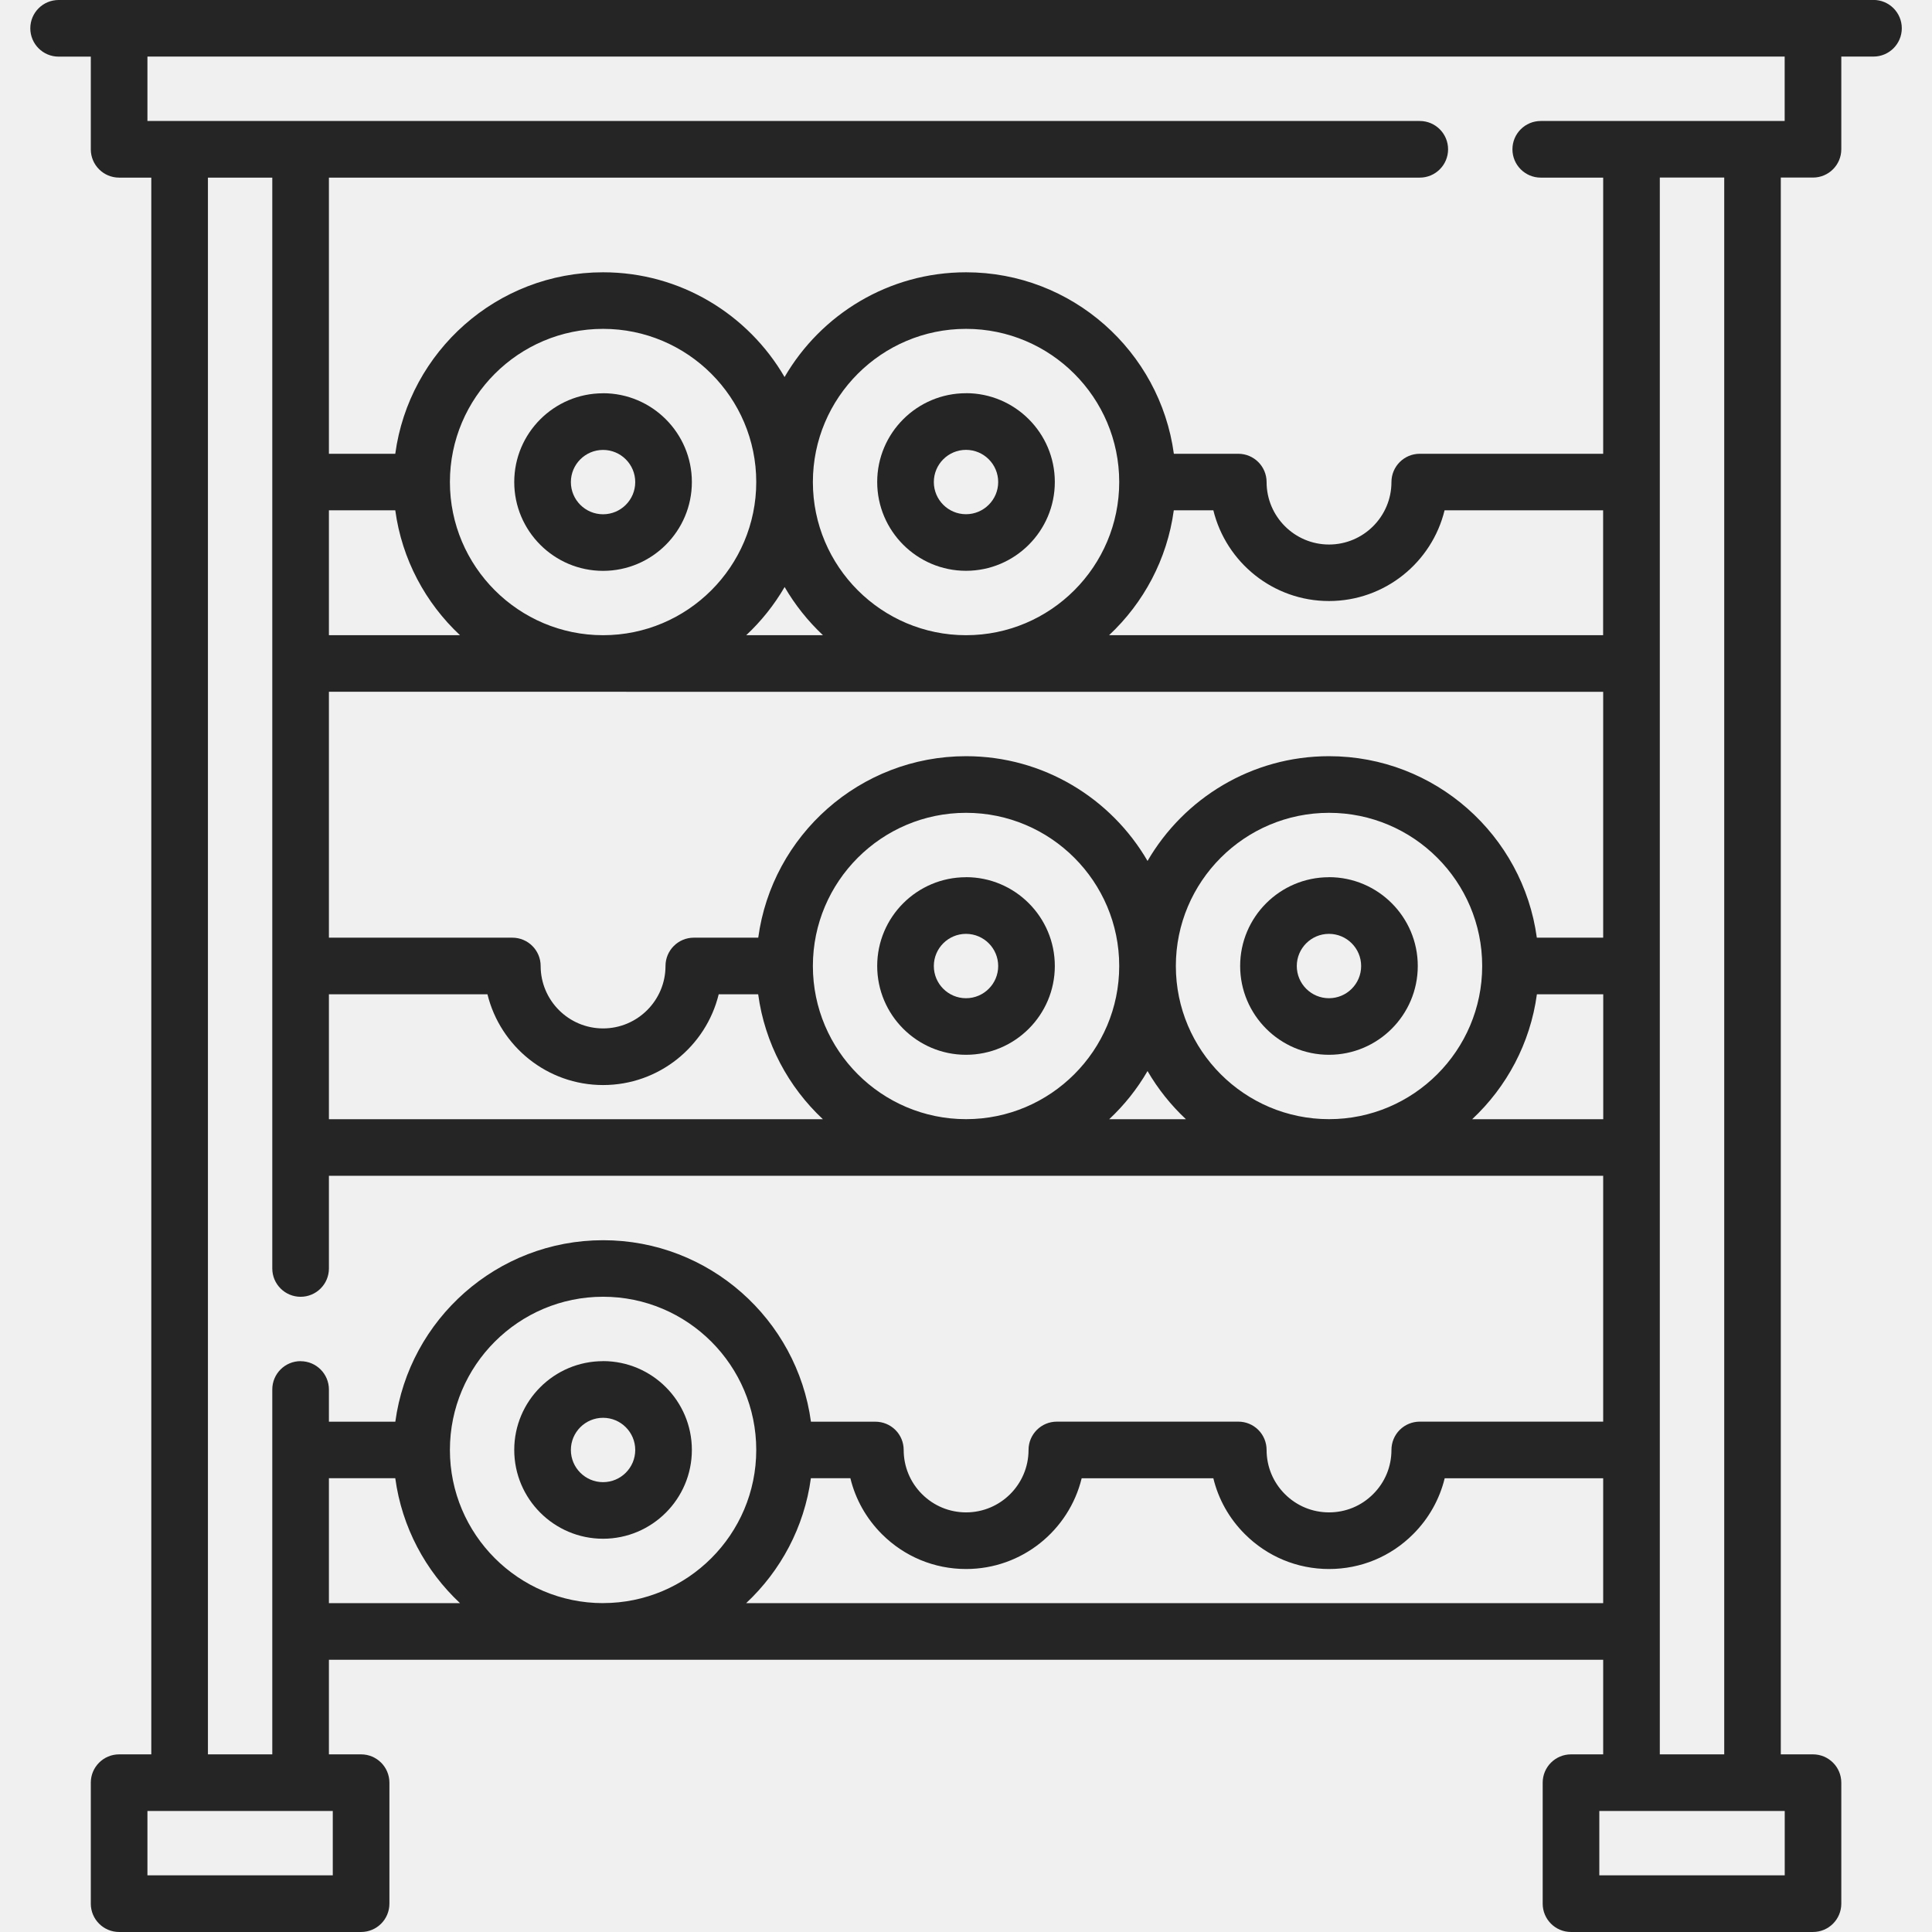
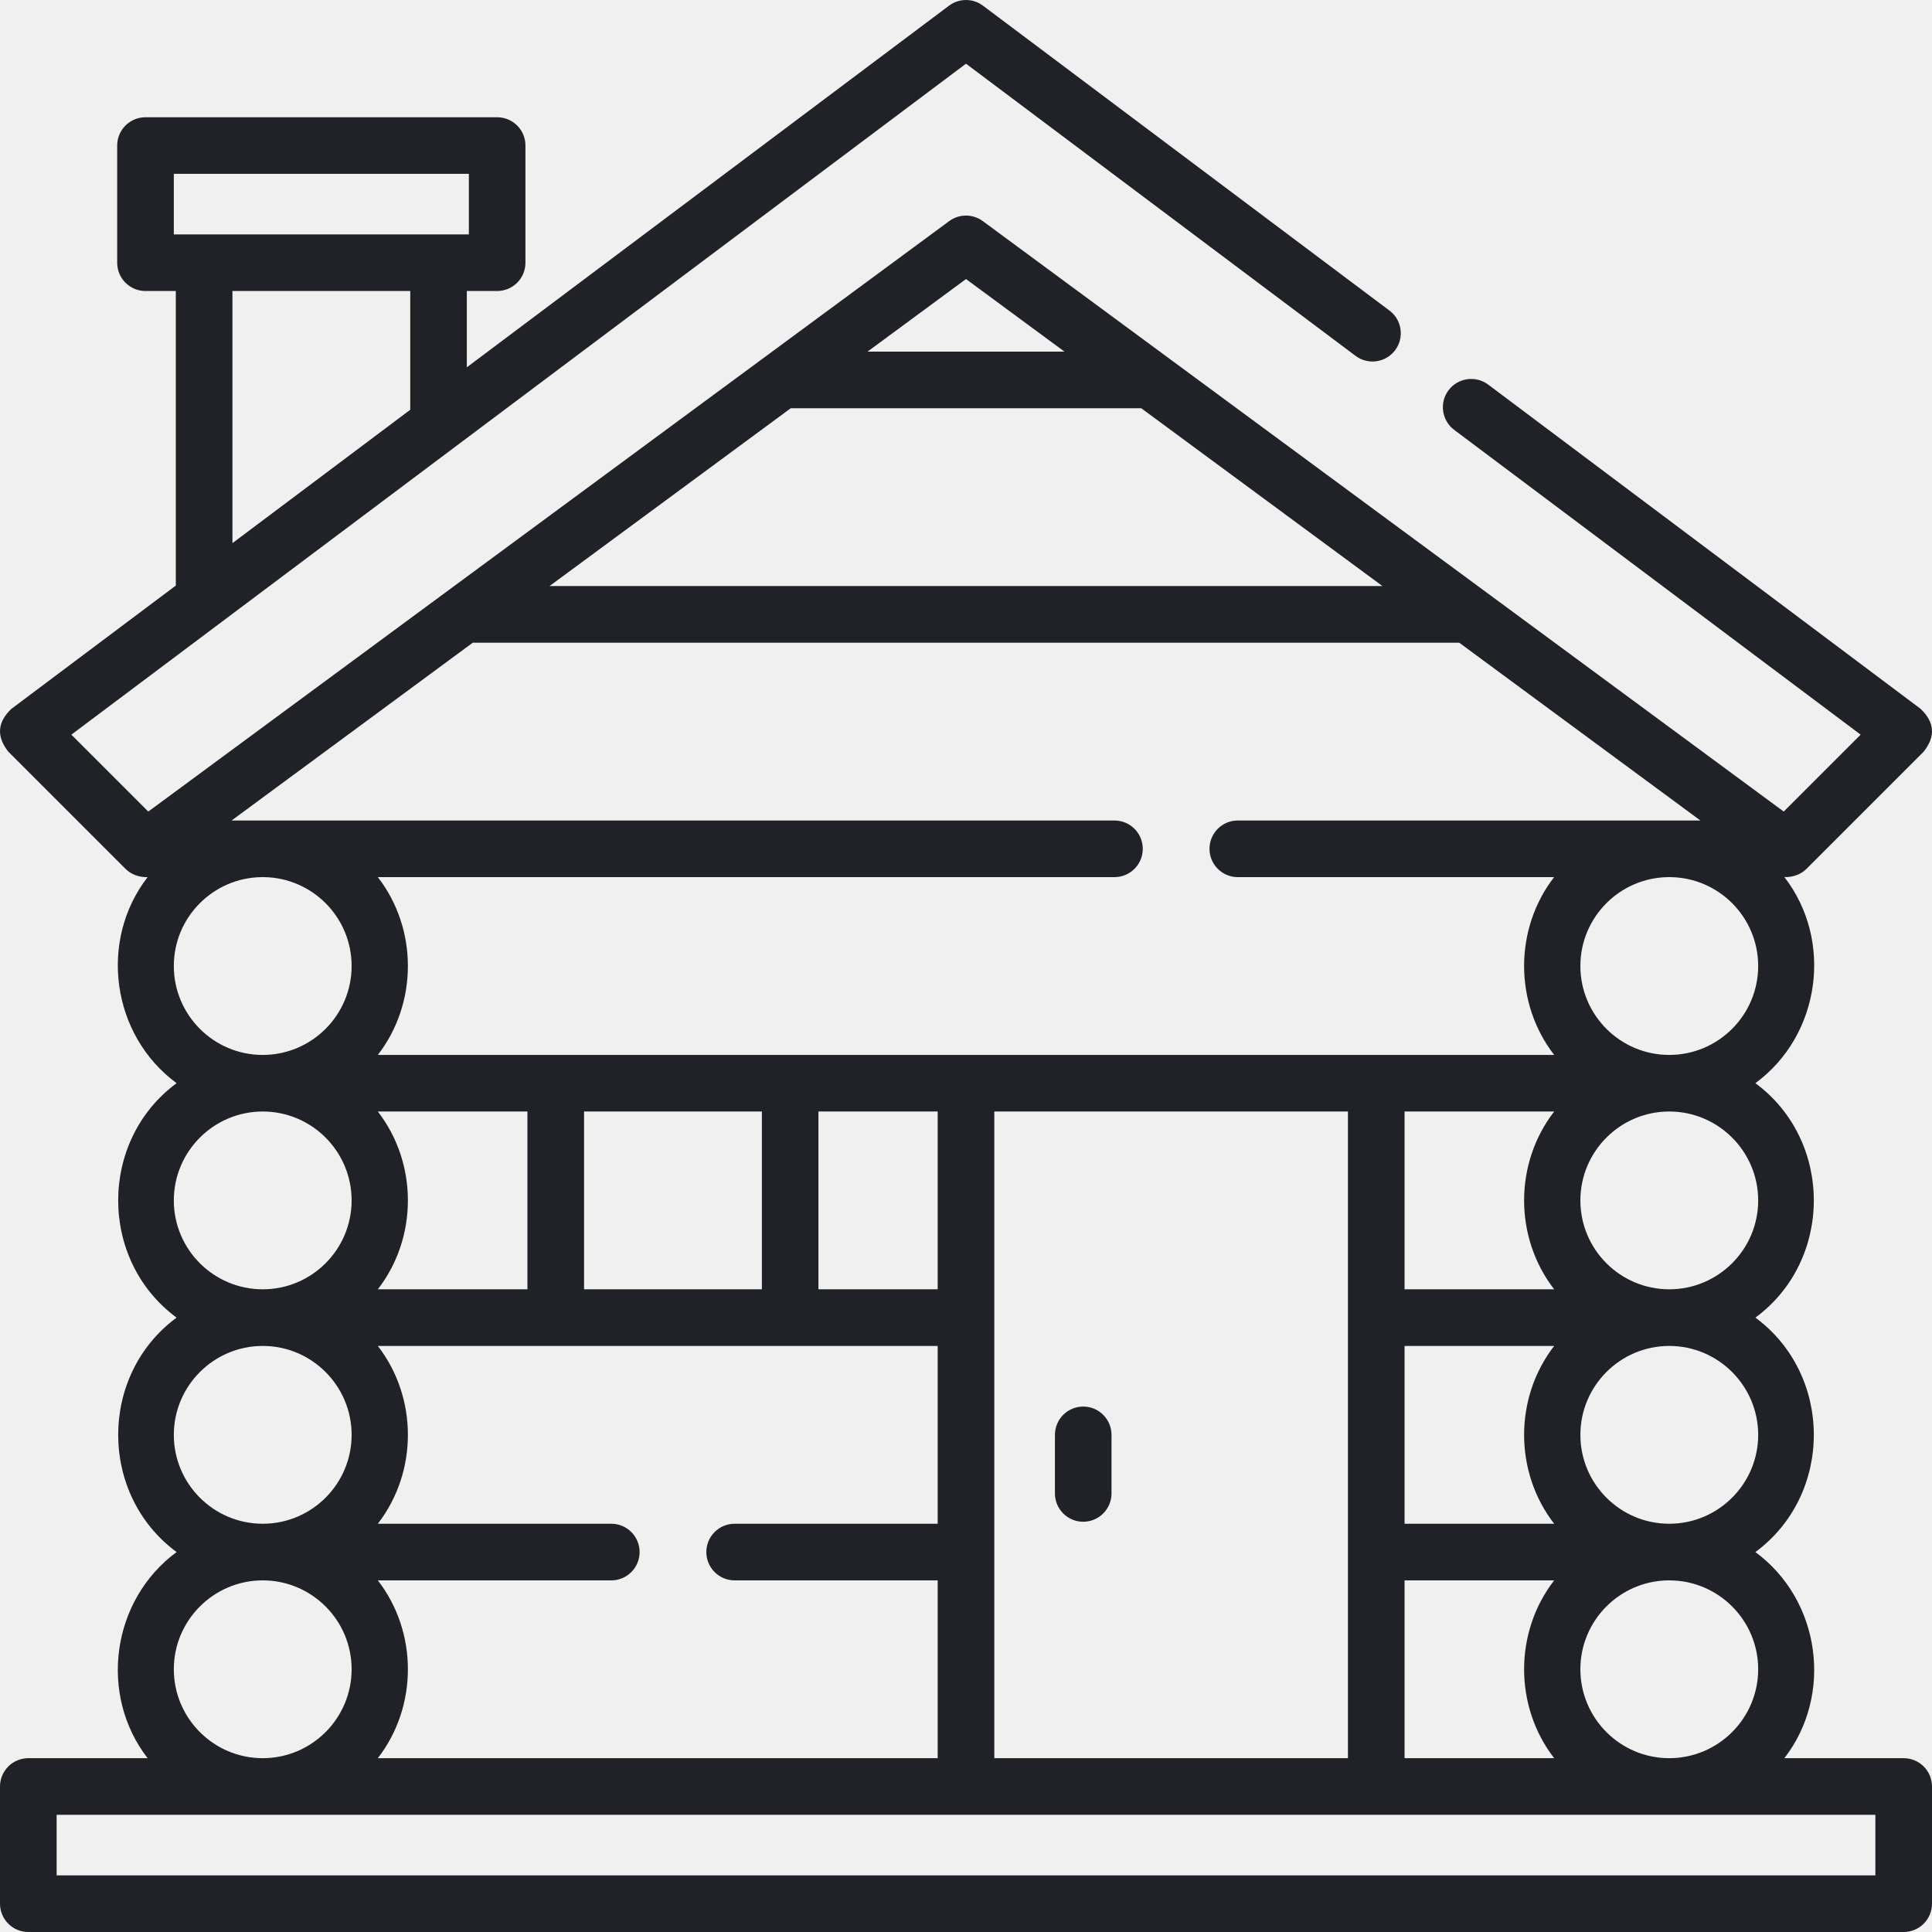
- <svg xmlns="http://www.w3.org/2000/svg" version="1.1" id="svg2" xml:space="preserve" width="42.667" height="42.667" viewBox="0 0 42.667 42.667">
-   <defs id="defs6" />
-   <g id="g10" transform="matrix(1.333333,0,0,-1.333333,0,42.66667)">
-     <g id="g12" transform="translate(0.501953)">
-       <path d="M 30.529,32 H 0.469 C 0.21,32 0,31.79 0,31.531 0,31.272 0.21,31.062 0.469,31.062 H 1.002 v -1.535 c 0,-0.259 0.21,-0.469 0.469,-0.469 H 2.004 V 2.942 H 1.471 C 1.212,2.942 1.002,2.732 1.002,2.473 V 0.469 C 1.002,0.21 1.212,0 1.471,0 h 4.008 c 0.259,0 0.469,0.21 0.469,0.469 v 2.004 c 0,0.259 -0.21,0.469 -0.469,0.469 H 4.946 V 4.509 H 26.052 V 2.942 h -0.533 c -0.259,0 -0.469,-0.21 -0.469,-0.469 v -2.004 C 25.05,0.21 25.26,0 25.519,0 h 4.008 c 0.259,0 0.469,0.21 0.469,0.469 v 2.004 c 0,0.259 -0.21,0.469 -0.469,0.469 h -0.533 v 26.117 h 0.533 c 0.259,0 0.469,0.21 0.469,0.469 v 1.535 h 0.533 c 0.259,0 0.469,0.21 0.469,0.469 0,0.259 -0.21,0.469 -0.469,0.469 z M 5.01,2.004 V 0.938 H 1.94 V 2.004 Z M 4.477,9.455 c -0.259,0 -0.469,-0.21 -0.469,-0.469 V 2.942 H 2.942 V 29.058 H 4.008 V 10.99 c 0,-0.259 0.21,-0.469 0.469,-0.469 0.259,0 0.469,0.21 0.469,0.469 v 1.535 H 26.052 V 8.453 h -3.038 c -0.124,0 -0.244,-0.049 -0.332,-0.137 -0.088,-0.088 -0.137,-0.207 -0.137,-0.332 6.3e-5,-0.276 -0.107,-0.536 -0.303,-0.731 C 22.047,7.057 21.787,6.95 21.511,6.95 c -0.276,0 -0.536,0.108 -0.731,0.303 -0.195,0.195 -0.303,0.455 -0.303,0.731 0,0.124 -0.049,0.244 -0.137,0.332 -0.088,0.088 -0.207,0.137 -0.331,0.137 h -3.006 c -0.259,0 -0.469,-0.21 -0.469,-0.469 0,-0.57 -0.464,-1.034 -1.034,-1.034 -0.276,0 -0.536,0.108 -0.731,0.303 -0.195,0.195 -0.303,0.455 -0.303,0.731 0,0.124 -0.049,0.244 -0.137,0.331 -0.088,0.088 -0.207,0.137 -0.332,0.137 h -1.067 c -0.23,1.695 -1.685,3.006 -3.442,3.006 -1.757,0 -3.213,-1.311 -3.442,-3.006 H 4.946 v 0.533 c 0,0.259 -0.21,0.469 -0.469,0.469 z M 15.499,21.479 c -1.399,0 -2.537,1.138 -2.537,2.537 0,1.399 1.138,2.537 2.537,2.537 1.399,0 2.537,-1.138 2.537,-2.537 0,-1.399 -1.138,-2.537 -2.537,-2.537 z m 3.442,2.069 h 0.654 c 0.211,-0.862 0.99,-1.503 1.915,-1.503 0.926,0 1.705,0.641 1.915,1.503 h 2.626 v -2.069 h -8.183 c 0.571,0.534 0.962,1.257 1.072,2.069 z M 13.129,21.479 h -1.271 c 0.249,0.233 0.463,0.501 0.636,0.798 0.172,-0.296 0.387,-0.565 0.635,-0.798 z m -3.642,0 c -1.399,0 -2.537,1.138 -2.537,2.537 0,1.399 1.138,2.537 2.537,2.537 1.399,0 2.537,-1.138 2.537,-2.537 0,-1.399 -1.138,-2.537 -2.537,-2.537 z m -2.371,0 H 4.946 v 2.069 h 1.099 c 0.11,-0.812 0.501,-1.535 1.072,-2.069 z M 26.052,20.541 V 16.469 h -1.099 c -0.23,1.695 -1.685,3.006 -3.442,3.006 -1.282,0 -2.404,-0.699 -3.006,-1.735 -0.602,1.036 -1.724,1.735 -3.006,1.735 -1.757,0 -3.213,-1.311 -3.442,-3.006 H 10.99 c -0.259,0 -0.469,-0.21 -0.469,-0.469 0,-0.57 -0.464,-1.034 -1.034,-1.034 -0.57,0 -1.034,0.464 -1.034,1.034 0,0.259 -0.21,0.469 -0.469,0.469 H 4.946 v 4.073 z m -7.547,-6.281 c 0.172,-0.296 0.387,-0.565 0.636,-0.798 h -1.271 c 0.249,0.233 0.463,0.501 0.635,0.798 z M 15.499,13.463 c -1.399,0 -2.537,1.138 -2.537,2.537 0,1.399 1.138,2.537 2.537,2.537 1.399,0 2.537,-1.138 2.537,-2.537 0,-1.399 -1.138,-2.537 -2.537,-2.537 z M 18.974,16 c 0,1.399 1.138,2.537 2.537,2.537 1.399,0 2.537,-1.138 2.537,-2.537 0,-1.399 -1.138,-2.537 -2.537,-2.537 -1.399,0 -2.537,1.138 -2.537,2.537 z m 5.98,-0.469 h 1.099 v -2.069 h -2.171 c 0.571,0.534 0.962,1.257 1.072,2.069 z m -17.382,0 c 0.211,-0.862 0.99,-1.503 1.915,-1.503 0.926,0 1.705,0.641 1.915,1.503 h 0.654 c 0.11,-0.812 0.501,-1.535 1.072,-2.069 H 4.946 V 15.531 Z M 4.946,5.447 v 2.069 h 1.099 c 0.11,-0.812 0.501,-1.535 1.072,-2.069 z m 4.541,0 c -1.399,0 -2.537,1.138 -2.537,2.537 0,2.5e-4 6.2e-5,5.62e-4 6.2e-5,8.12e-4 0,2.5e-4 -6.2e-5,5.63e-4 -6.2e-5,8.13e-4 4.38e-4,1.399 1.139,2.536 2.537,2.536 1.399,0 2.537,-1.138 2.537,-2.537 0,-1.399 -1.138,-2.537 -2.537,-2.537 z m 2.37,-6.1e-5 v 6.1e-5 c 0.571,0.534 0.962,1.257 1.072,2.069 h 0.654 c 0.084,-0.347 0.262,-0.666 0.522,-0.926 0.372,-0.372 0.868,-0.578 1.394,-0.578 0.926,0 1.705,0.641 1.915,1.503 h 2.181 c 0.084,-0.347 0.262,-0.666 0.522,-0.925 0.372,-0.372 0.868,-0.578 1.394,-0.578 0.527,0 1.022,0.205 1.394,0.578 0.259,0.259 0.437,0.578 0.522,0.925 H 26.052 V 5.447 Z M 29.059,2.004 V 0.938 H 25.988 V 2.004 Z M 26.99,2.942 v 26.117 h 1.067 V 2.942 H 26.99 Z M 25.018,29.996 c -0.259,0 -0.469,-0.21 -0.469,-0.469 0,-0.259 0.21,-0.469 0.469,-0.469 H 26.052 v -4.574 h -3.038 c -0.259,0 -0.469,-0.21 -0.469,-0.469 0,-0.57 -0.464,-1.034 -1.034,-1.034 -0.57,0 -1.034,0.464 -1.034,1.034 0,0.259 -0.21,0.469 -0.469,0.469 h -1.067 c -0.23,1.695 -1.685,3.006 -3.442,3.006 -1.282,0 -2.404,-0.699 -3.006,-1.735 -0.602,1.036 -1.724,1.735 -3.006,1.735 -1.757,0 -3.213,-1.311 -3.442,-3.006 H 4.946 V 29.058 H 23.014 c 0.259,0 0.469,0.21 0.469,0.469 0,0.259 -0.21,0.469 -0.469,0.469 H 1.94 v 1.067 H 29.058 V 29.996 Z" style="fill:#252525;fill-opacity:1;fill-rule:nonzero;stroke:none" id="path14" />
-     </g>
-     <g id="g16" transform="translate(8.517578,22.54492)">
-       <path d="M 1.471,2.941 C 0.66,2.941 0,2.282 0,1.471 0,0.66 0.66,-1.56e-4 1.471,-1.56e-4 c 0.811,0 1.471,0.66 1.471,1.471 0,0.811 -0.66,1.471 -1.471,1.471 z m 0,-2.004 c -0.294,0 -0.533,0.239 -0.533,0.533 0,0.294 0.239,0.533 0.533,0.533 0.294,0 0.533,-0.239 0.533,-0.533 0,-0.294 -0.239,-0.533 -0.533,-0.533 z" style="fill:#252525;fill-opacity:1;fill-rule:nonzero;stroke:none" id="path18" />
-     </g>
-     <g id="g20" transform="translate(14.5293,22.5459)">
-       <path d="M 1.471,2.941 C 0.66,2.941 0,2.282 0,1.471 0,0.66 0.66,-1.56e-4 1.471,-1.56e-4 c 0.811,0 1.471,0.66 1.471,1.471 6.2e-5,0.811 -0.66,1.471 -1.471,1.471 z m 0,-2.004 c -0.294,0 -0.533,0.239 -0.533,0.533 0,0.294 0.239,0.533 0.533,0.533 0.294,0 0.533,-0.239 0.533,-0.533 C 2.004,1.177 1.765,0.937 1.471,0.937 Z" style="fill:#252525;fill-opacity:1;fill-rule:nonzero;stroke:none" id="path22" />
-     </g>
-     <g id="g24" transform="translate(14.5293,14.5293)">
-       <path d="M 1.471,2.941 C 0.66,2.941 0,2.282 0,1.471 0,0.66 0.66,-9.4e-5 1.471,-9.4e-5 c 0.811,0 1.471,0.66 1.471,1.471 6.2e-5,0.811 -0.66,1.471 -1.471,1.471 z m 0,-2.004 c -0.294,0 -0.533,0.239 -0.533,0.533 0,0.294 0.239,0.533 0.533,0.533 0.294,0 0.533,-0.239 0.533,-0.533 0,-0.294 -0.239,-0.533 -0.533,-0.533 z" style="fill:#252525;fill-opacity:1;fill-rule:nonzero;stroke:none" id="path26" />
-     </g>
-     <g id="g28" transform="translate(20.54102,14.5293)">
-       <path d="M 1.471,2.941 C 0.66,2.941 0,2.282 0,1.471 0,0.66 0.66,-9.4e-5 1.471,-9.4e-5 c 0.811,0 1.471,0.66 1.471,1.471 6.2e-5,0.811 -0.66,1.471 -1.471,1.471 z m 0,-2.004 c -0.294,0 -0.533,0.239 -0.533,0.533 0,0.294 0.239,0.533 0.533,0.533 0.294,0 0.533,-0.239 0.533,-0.533 0,-0.294 -0.239,-0.533 -0.533,-0.533 z" style="fill:#252525;fill-opacity:1;fill-rule:nonzero;stroke:none" id="path30" />
-     </g>
-     <g id="g32" transform="translate(8.517578,6.513672)">
-       <path d="M 1.471,2.941 C 0.66,2.941 0,2.282 0,1.471 0,0.66 0.66,-1.54e-4 1.471,-1.54e-4 c 0.811,0 1.471,0.66 1.471,1.471 0,0.811 -0.66,1.471 -1.471,1.471 z m 0,-2.004 c -0.294,0 -0.533,0.239 -0.533,0.533 0,0.294 0.239,0.533 0.533,0.533 0.294,0 0.533,-0.239 0.533,-0.533 0,-0.294 -0.239,-0.533 -0.533,-0.533 z" style="fill:#252525;fill-opacity:1;fill-rule:nonzero;stroke:none" id="path34" />
-     </g>
+ <svg xmlns="http://www.w3.org/2000/svg" width="32" height="32" viewBox="0 0 32 32" fill="none">
+   <g clip-path="url(#clip0_1194_39181)">
+     <path d="M31.531 29.121H29.555C30.367 28.072 30.157 26.504 29.075 25.707C30.365 24.756 30.365 22.775 29.075 21.824C30.365 20.874 30.365 18.892 29.075 17.941C30.157 17.144 30.367 15.576 29.555 14.527C29.692 14.532 29.826 14.486 29.922 14.39L31.863 12.449C32.061 12.198 32.044 11.963 31.813 11.742L24.649 6.37C24.442 6.215 24.148 6.257 23.992 6.464C23.837 6.671 23.879 6.965 24.086 7.12L30.818 12.168L29.544 13.442L16.278 3.662C16.113 3.54 15.887 3.54 15.722 3.662L2.456 13.442L1.182 12.168L16 1.055L22.452 5.894C22.659 6.049 22.953 6.007 23.108 5.8C23.263 5.593 23.221 5.299 23.014 5.144L16.281 0.094C16.115 -0.031 15.885 -0.031 15.719 0.094L7.732 6.084V4.82H8.234C8.493 4.82 8.703 4.611 8.703 4.352V2.41C8.703 2.151 8.493 1.942 8.234 1.942H2.41C2.151 1.942 1.941 2.151 1.941 2.41V4.352C1.941 4.611 2.151 4.82 2.41 4.82H2.912V9.699L0.187 11.742C-0.044 11.963 -0.061 12.198 0.137 12.449L2.078 14.39C2.174 14.486 2.307 14.532 2.445 14.528C1.633 15.576 1.843 17.144 2.925 17.941C1.635 18.892 1.635 20.874 2.925 21.824C1.635 22.775 1.635 24.756 2.925 25.707C1.843 26.504 1.633 28.073 2.445 29.121H0.469C0.21 29.121 0 29.331 0 29.59V31.531C0 31.79 0.21 32 0.469 32H31.531C31.79 32 32 31.79 32 31.531V29.59C32 29.331 31.79 29.121 31.531 29.121ZM2.879 2.879H7.766V3.883H2.879V2.879ZM6.795 4.82V6.787L3.85 8.996V4.82H6.795ZM27.648 29.121C26.836 29.121 26.176 28.46 26.176 27.648C26.176 26.843 26.825 26.187 27.628 26.176H27.648C27.651 26.176 27.654 26.176 27.656 26.176C28.465 26.18 29.121 26.839 29.121 27.648C29.121 28.46 28.46 29.121 27.648 29.121ZM6.258 29.121C6.922 28.264 6.922 27.033 6.258 26.176H10.125C10.384 26.176 10.594 25.966 10.594 25.707C10.594 25.448 10.384 25.238 10.125 25.238H6.258C6.922 24.381 6.922 23.151 6.258 22.293H15.531V25.238H12.168C11.909 25.238 11.699 25.448 11.699 25.707C11.699 25.966 11.909 26.176 12.168 26.176H15.531V29.121H6.258ZM18.459 13.59H3.836L7.831 10.645H24.169L28.164 13.59H20.502C20.243 13.59 20.033 13.8 20.033 14.059C20.033 14.318 20.243 14.528 20.502 14.528H25.741C25.078 15.385 25.078 16.615 25.742 17.473H6.258C6.922 16.615 6.922 15.385 6.258 14.528H18.459C18.718 14.528 18.928 14.318 18.928 14.059C18.928 13.8 18.718 13.59 18.459 13.59ZM13.097 6.762L18.903 6.762L22.898 9.707H9.102L13.097 6.762ZM23.264 22.293L25.742 22.293C25.078 23.151 25.078 24.381 25.742 25.238L23.264 25.238V22.293ZM23.264 21.355V18.41H25.742C25.078 19.268 25.078 20.498 25.742 21.355L23.264 21.355ZM15.531 21.355H13.556V18.41H15.531V21.355ZM9.674 18.41H12.619V21.355H9.674V18.41ZM8.736 18.41V21.355H6.258C6.922 20.498 6.922 19.268 6.258 18.41H8.736ZM16.469 18.41H22.326V29.121H16.469V18.41ZM23.264 26.176L25.742 26.176C25.078 27.033 25.078 28.264 25.742 29.121H23.264V26.176ZM29.121 23.766C29.121 24.578 28.46 25.238 27.648 25.238C26.836 25.238 26.176 24.578 26.176 23.766C26.176 22.954 26.836 22.293 27.648 22.293C28.46 22.293 29.121 22.954 29.121 23.766ZM29.121 19.883C29.121 20.695 28.46 21.355 27.648 21.355C26.836 21.355 26.176 20.695 26.176 19.883C26.176 19.071 26.836 18.41 27.648 18.41C28.46 18.41 29.121 19.071 29.121 19.883ZM29.121 16C29.121 16.812 28.46 17.473 27.648 17.473C26.836 17.473 26.176 16.812 26.176 16C26.176 15.194 26.826 14.538 27.629 14.528H27.667C28.471 14.538 29.121 15.194 29.121 16ZM16 4.622L17.631 5.824L14.369 5.824L16 4.622ZM2.879 16C2.879 15.194 3.529 14.538 4.333 14.528H4.371C5.174 14.538 5.824 15.194 5.824 16C5.824 16.812 5.164 17.473 4.351 17.473C3.539 17.473 2.879 16.812 2.879 16ZM2.879 19.883C2.879 19.071 3.54 18.41 4.352 18.41C5.164 18.41 5.824 19.071 5.824 19.883C5.824 20.695 5.164 21.355 4.352 21.355C3.539 21.355 2.879 20.695 2.879 19.883ZM4.352 22.293C5.164 22.293 5.824 22.954 5.824 23.766C5.824 24.575 5.169 25.233 4.361 25.238H4.352C4.351 25.238 4.35 25.238 4.349 25.238C3.538 25.237 2.879 24.577 2.879 23.766C2.879 22.954 3.54 22.293 4.352 22.293ZM2.879 27.648C2.879 26.837 3.54 26.176 4.352 26.176C5.164 26.176 5.824 26.837 5.824 27.648C5.824 28.46 5.164 29.121 4.352 29.121C3.539 29.121 2.879 28.46 2.879 27.648ZM31.062 31.062H0.938V30.059H31.062V31.062Z" fill="#202228" />
+     <path d="M17.941 23.297C17.683 23.297 17.473 23.507 17.473 23.766V24.736C17.473 24.995 17.683 25.205 17.941 25.205C18.2 25.205 18.41 24.995 18.41 24.736V23.766C18.41 23.507 18.2 23.297 17.941 23.297Z" fill="#202228" />
  </g>
+   <defs>
+     <clipPath id="clip0_1194_39181">
+       <rect width="32" height="32" fill="white" />
+     </clipPath>
+   </defs>
</svg>
